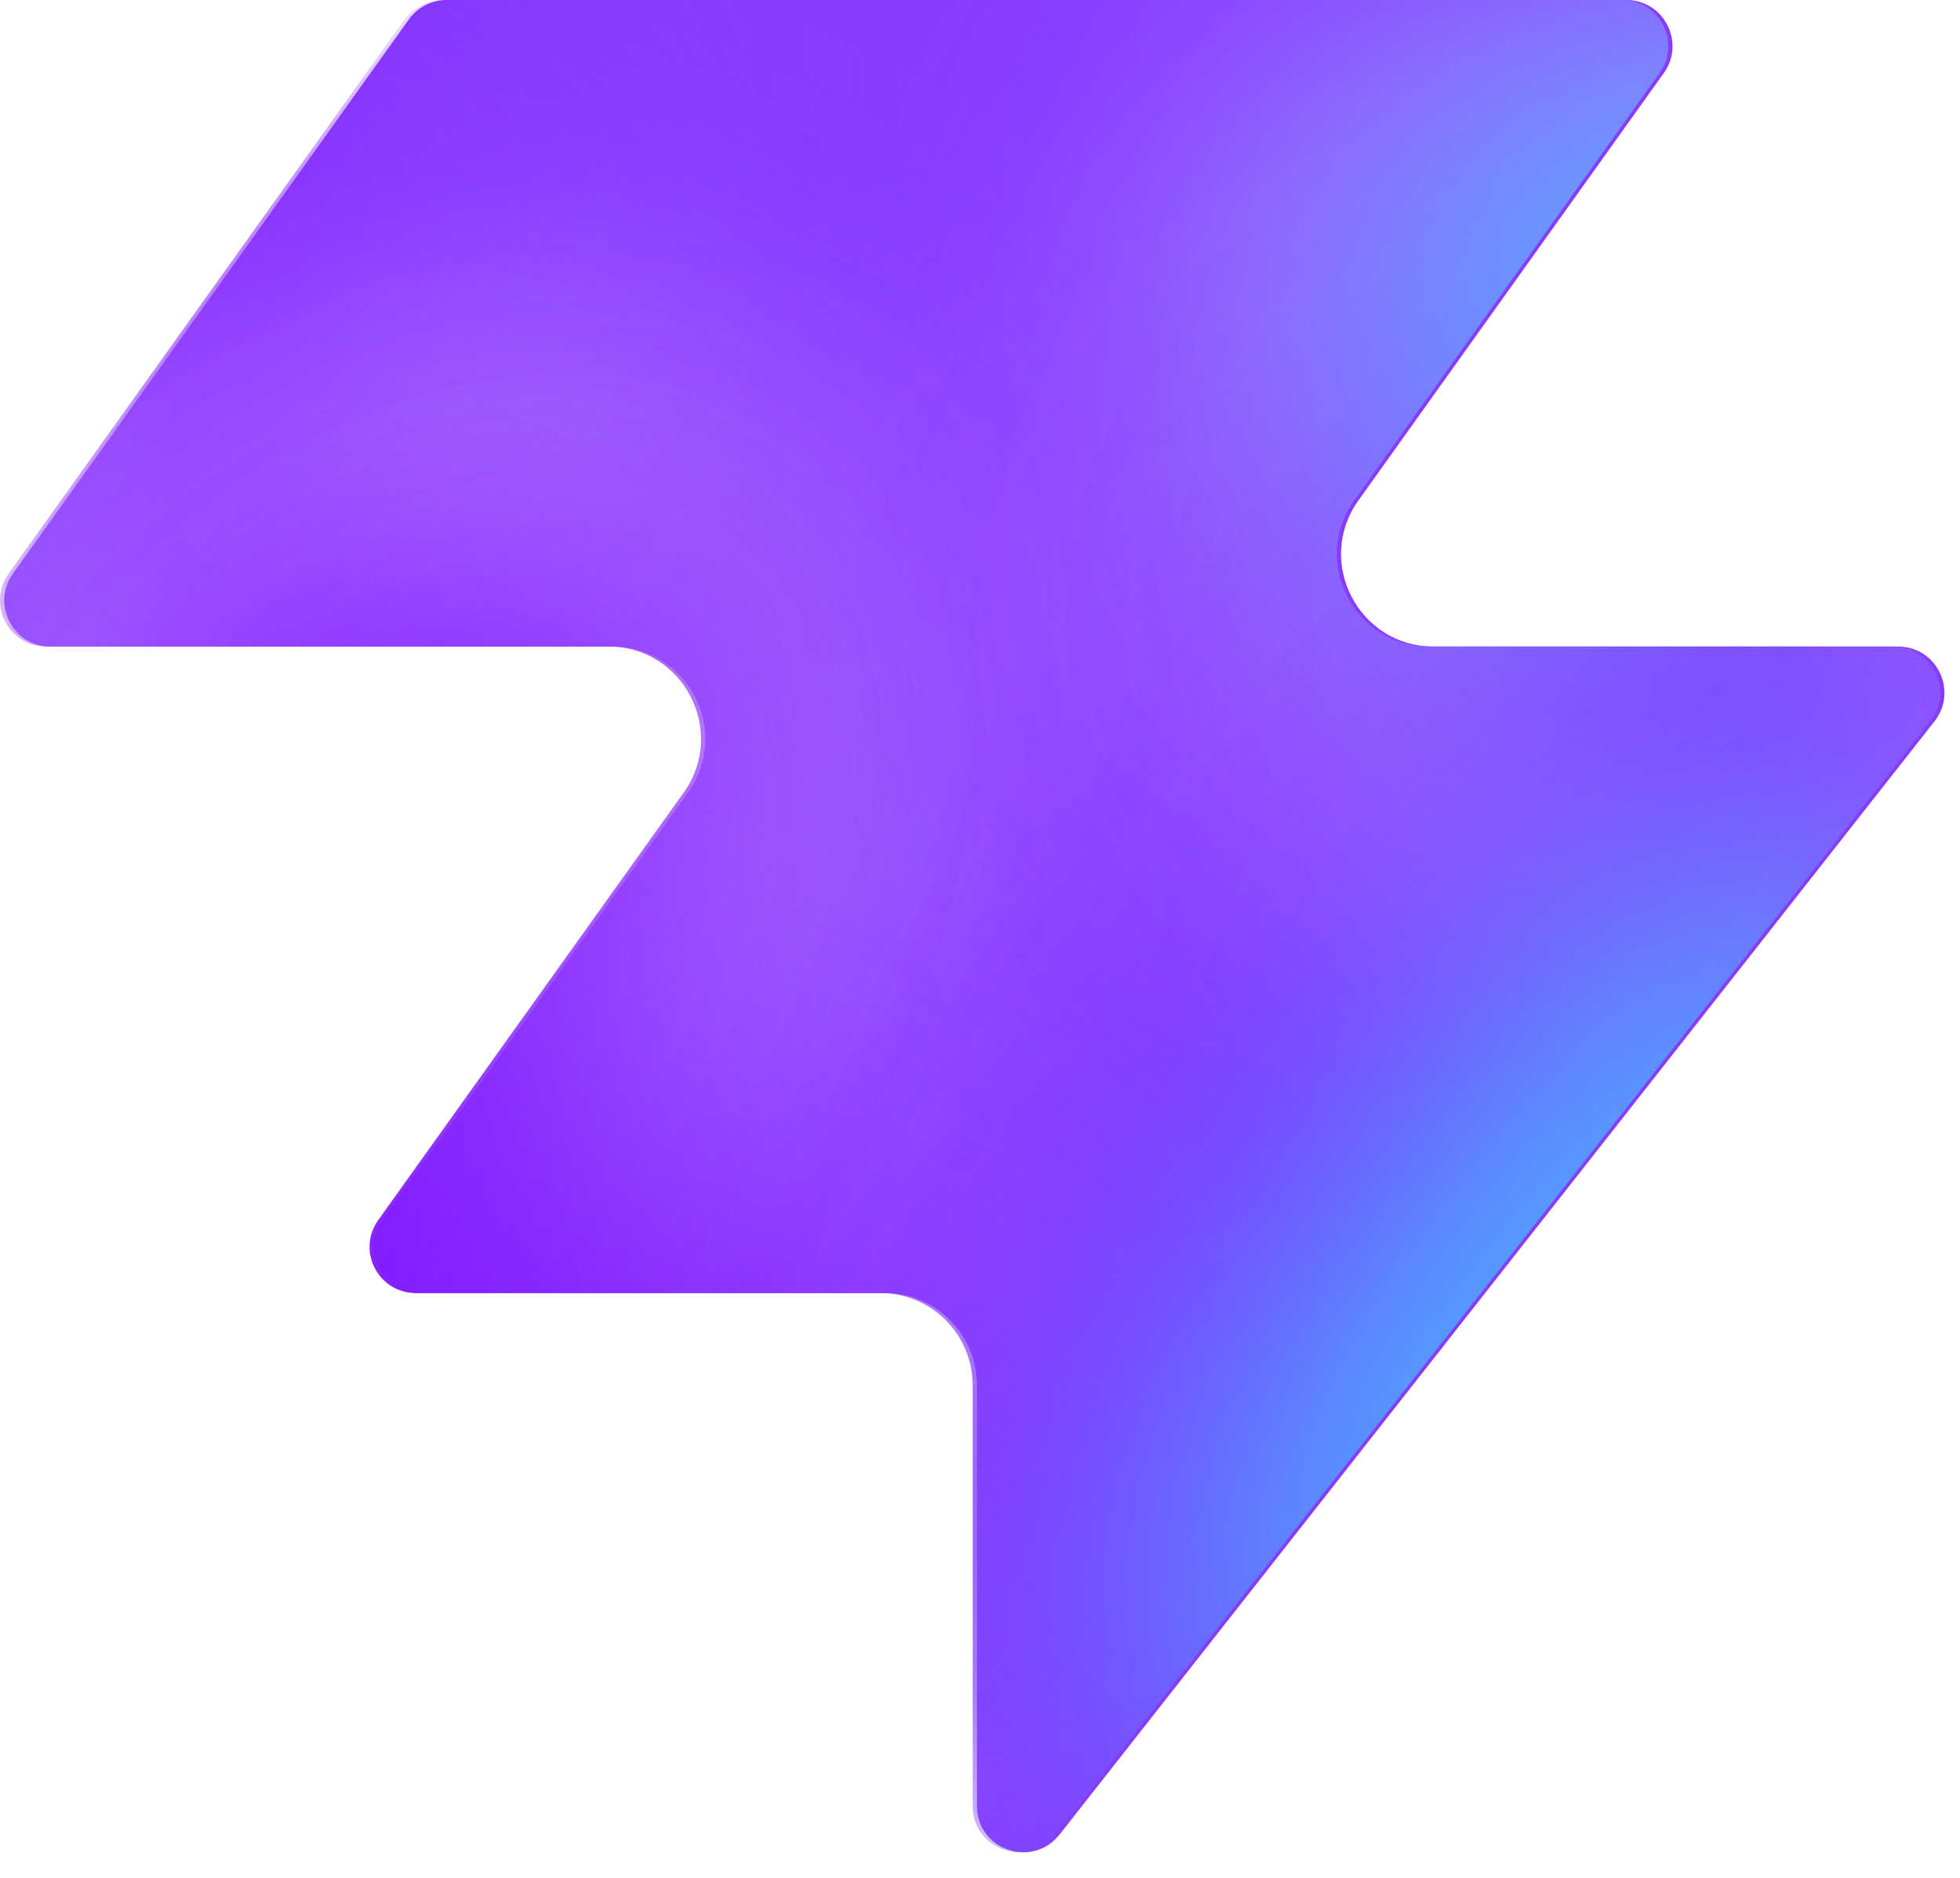
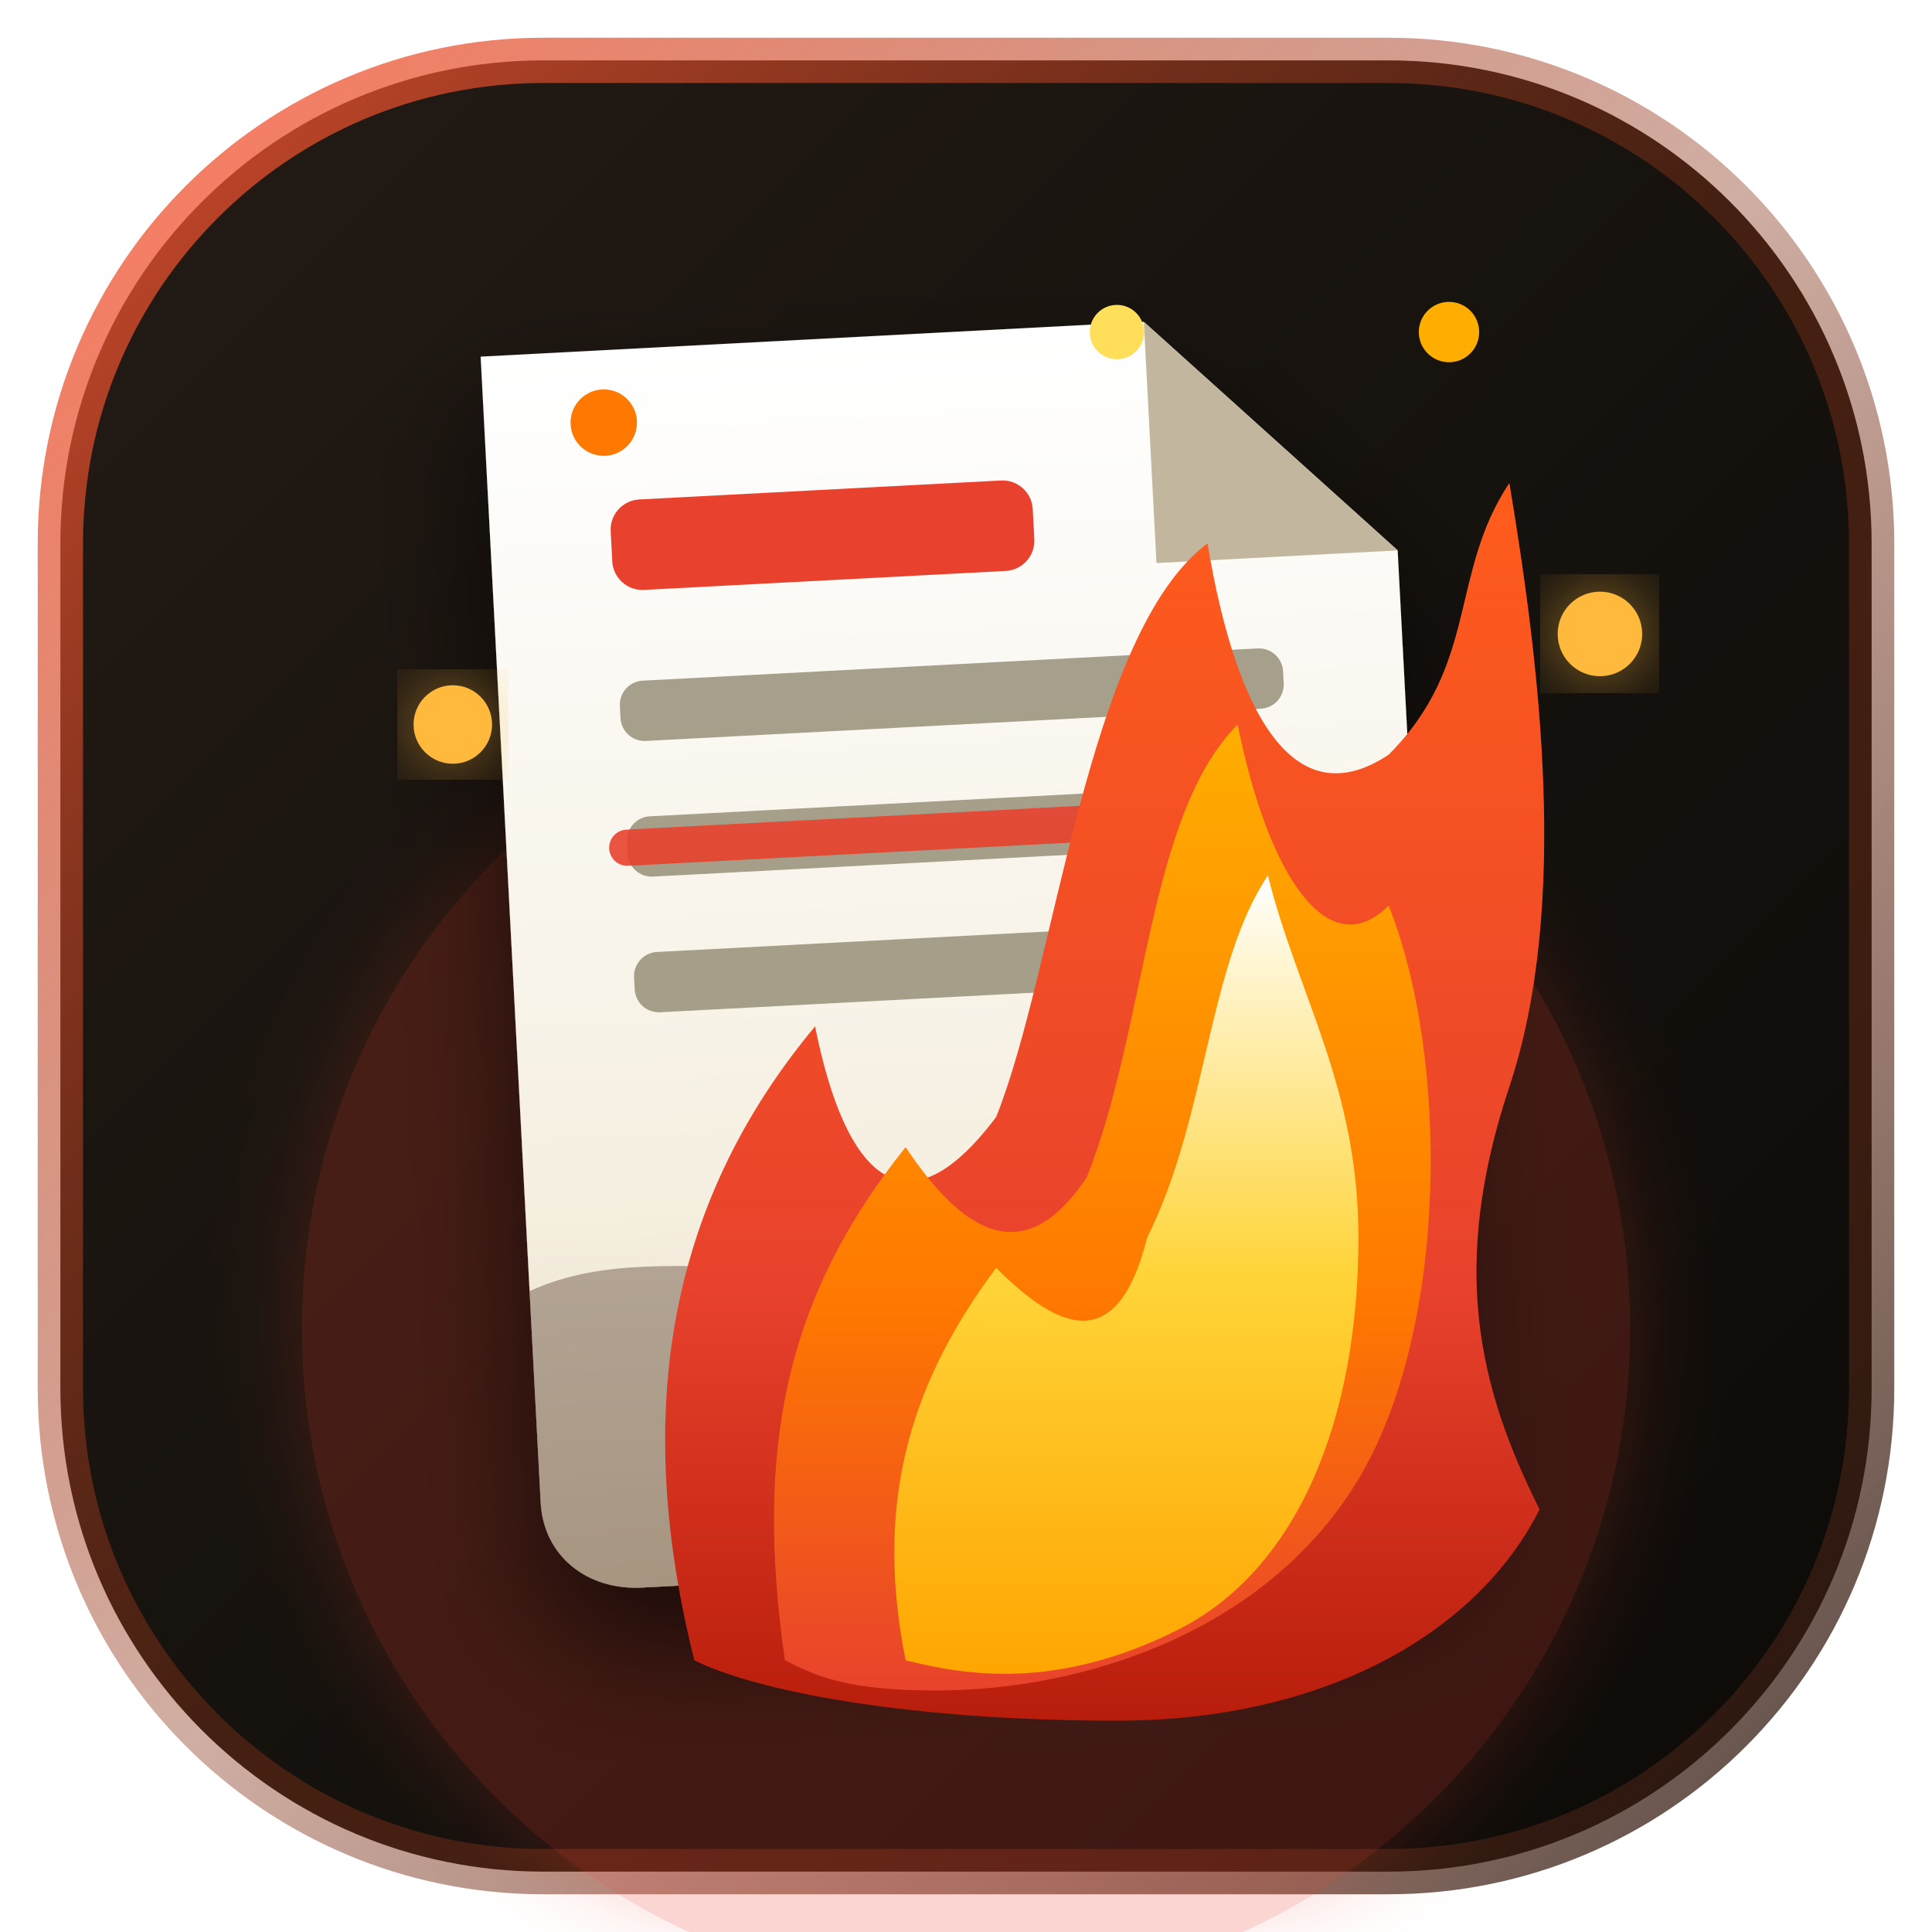
- <svg xmlns="http://www.w3.org/2000/svg" width="48" height="46" fill="none" viewBox="0 0 48 46">
-   <path fill="#863bff" d="M25.946 44.938c-.664.845-2.021.375-2.021-.698V33.937a2.26 2.26 0 0 0-2.262-2.262H10.287c-.92 0-1.456-1.04-.92-1.788l7.48-10.471c1.07-1.497 0-3.578-1.842-3.578H1.237c-.92 0-1.456-1.04-.92-1.788L10.013.474c.214-.297.556-.474.92-.474h28.894c.92 0 1.456 1.04.92 1.788l-7.48 10.471c-1.07 1.498 0 3.579 1.842 3.579h11.377c.943 0 1.473 1.088.89 1.83L25.947 44.94z" style="fill:#863bff;fill:color(display-p3 .525 .23 1);fill-opacity:1" />
-   <mask id="a" width="48" height="46" x="0" y="0" maskUnits="userSpaceOnUse" style="mask-type:alpha">
-     <path fill="#000" d="M25.842 44.938c-.664.844-2.021.375-2.021-.698V33.937a2.26 2.26 0 0 0-2.262-2.262H10.183c-.92 0-1.456-1.04-.92-1.788l7.48-10.471c1.07-1.498 0-3.579-1.842-3.579H1.133c-.92 0-1.456-1.04-.92-1.787L9.91.473c.214-.297.556-.474.92-.474h28.894c.92 0 1.456 1.04.92 1.788l-7.48 10.471c-1.07 1.498 0 3.578 1.842 3.578h11.377c.943 0 1.473 1.088.89 1.832L25.843 44.94z" style="fill:#000;fill-opacity:1" />
-   </mask>
-   <g mask="url(#a)">
-     <g filter="url(#b)">
-       <ellipse cx="5.508" cy="14.704" fill="#ede6ff" rx="5.508" ry="14.704" style="fill:#ede6ff;fill:color(display-p3 .927 .903 1);fill-opacity:1" transform="matrix(.00324 1 1 -.00324 -4.47 31.516)" />
-     </g>
-     <g filter="url(#c)">
-       <ellipse cx="10.399" cy="29.851" fill="#ede6ff" rx="10.399" ry="29.851" style="fill:#ede6ff;fill:color(display-p3 .927 .903 1);fill-opacity:1" transform="matrix(.00324 1 1 -.00324 -39.328 7.883)" />
-     </g>
-     <g filter="url(#d)">
-       <ellipse cx="5.508" cy="30.487" fill="#7e14ff" rx="5.508" ry="30.487" style="fill:#7e14ff;fill:color(display-p3 .492 .077 1);fill-opacity:1" transform="rotate(89.814 -25.913 -14.639)scale(1 -1)" />
-     </g>
-     <g filter="url(#e)">
-       <ellipse cx="5.508" cy="30.599" fill="#7e14ff" rx="5.508" ry="30.599" style="fill:#7e14ff;fill:color(display-p3 .492 .077 1);fill-opacity:1" transform="rotate(89.814 -32.644 -3.334)scale(1 -1)" />
-     </g>
-     <g filter="url(#f)">
-       <ellipse cx="5.508" cy="30.599" fill="#7e14ff" rx="5.508" ry="30.599" style="fill:#7e14ff;fill:color(display-p3 .492 .077 1);fill-opacity:1" transform="matrix(.00324 1 1 -.00324 -34.34 30.47)" />
-     </g>
-     <g filter="url(#g)">
-       <ellipse cx="14.072" cy="22.078" fill="#ede6ff" rx="14.072" ry="22.078" style="fill:#ede6ff;fill:color(display-p3 .927 .903 1);fill-opacity:1" transform="rotate(93.35 24.506 48.493)scale(-1 1)" />
-     </g>
-     <g filter="url(#h)">
-       <ellipse cx="3.47" cy="21.501" fill="#7e14ff" rx="3.47" ry="21.501" style="fill:#7e14ff;fill:color(display-p3 .492 .077 1);fill-opacity:1" transform="rotate(89.009 28.708 47.59)scale(-1 1)" />
-     </g>
-     <g filter="url(#i)">
-       <ellipse cx="3.47" cy="21.501" fill="#7e14ff" rx="3.47" ry="21.501" style="fill:#7e14ff;fill:color(display-p3 .492 .077 1);fill-opacity:1" transform="rotate(89.009 28.708 47.59)scale(-1 1)" />
-     </g>
-     <g filter="url(#j)">
-       <ellipse cx=".387" cy="8.972" fill="#7e14ff" rx="4.407" ry="29.108" style="fill:#7e14ff;fill:color(display-p3 .492 .077 1);fill-opacity:1" transform="rotate(39.51 .387 8.972)" />
-     </g>
-     <g filter="url(#k)">
-       <ellipse cx="47.523" cy="-6.092" fill="#7e14ff" rx="4.407" ry="29.108" style="fill:#7e14ff;fill:color(display-p3 .492 .077 1);fill-opacity:1" transform="rotate(37.892 47.523 -6.092)" />
-     </g>
-     <g filter="url(#l)">
-       <ellipse cx="41.412" cy="6.333" fill="#47bfff" rx="5.971" ry="9.665" style="fill:#47bfff;fill:color(display-p3 .28 .748 1);fill-opacity:1" transform="rotate(37.892 41.412 6.333)" />
-     </g>
-     <g filter="url(#m)">
-       <ellipse cx="-1.879" cy="38.332" fill="#7e14ff" rx="4.407" ry="29.108" style="fill:#7e14ff;fill:color(display-p3 .492 .077 1);fill-opacity:1" transform="rotate(37.892 -1.88 38.332)" />
-     </g>
-     <g filter="url(#n)">
-       <ellipse cx="-1.879" cy="38.332" fill="#7e14ff" rx="4.407" ry="29.108" style="fill:#7e14ff;fill:color(display-p3 .492 .077 1);fill-opacity:1" transform="rotate(37.892 -1.88 38.332)" />
-     </g>
-     <g filter="url(#o)">
-       <ellipse cx="35.651" cy="29.907" fill="#7e14ff" rx="4.407" ry="29.108" style="fill:#7e14ff;fill:color(display-p3 .492 .077 1);fill-opacity:1" transform="rotate(37.892 35.651 29.907)" />
-     </g>
-     <g filter="url(#p)">
-       <ellipse cx="38.418" cy="32.4" fill="#47bfff" rx="5.971" ry="15.297" style="fill:#47bfff;fill:color(display-p3 .28 .748 1);fill-opacity:1" transform="rotate(37.892 38.418 32.4)" />
-     </g>
-   </g>
+ <svg xmlns="http://www.w3.org/2000/svg" viewBox="0 0 64 64" width="64" height="64">
  <defs>
-     <filter id="b" width="60.045" height="41.654" x="-19.77" y="16.149" color-interpolation-filters="sRGB" filterUnits="userSpaceOnUse">
-       <feFlood flood-opacity="0" result="BackgroundImageFix" />
-       <feBlend in="SourceGraphic" in2="BackgroundImageFix" result="shape" />
-       <feGaussianBlur result="effect1_foregroundBlur_2002_17158" stdDeviation="7.659" />
+     <linearGradient id="bgGrad" x1="0%" y1="0%" x2="100%" y2="100%">
+       <stop offset="0%" stop-color="#241B15" />
+       <stop offset="50%" stop-color="#16120E" />
+       <stop offset="100%" stop-color="#0C0A08" />
+     </linearGradient>
+     <linearGradient id="borderGrad" x1="0%" y1="0%" x2="100%" y2="100%">
+       <stop offset="0%" stop-color="#FF5733" stop-opacity="0.8" />
+       <stop offset="50%" stop-color="#8A3418" stop-opacity="0.4" />
+       <stop offset="100%" stop-color="#2A1A12" stop-opacity="0.8" />
+     </linearGradient>
+     <linearGradient id="paperGrad" x1="0%" y1="0%" x2="0%" y2="100%">
+       <stop offset="0%" stop-color="#FFFFFF" />
+       <stop offset="70%" stop-color="#F5EFE0" />
+       <stop offset="100%" stop-color="#E2D6BE" />
+     </linearGradient>
+     <linearGradient id="flameOuter" x1="0%" y1="100%" x2="0%" y2="0%">
+       <stop offset="0%" stop-color="#B81D0B" />
+       <stop offset="35%" stop-color="#E8422D" />
+       <stop offset="100%" stop-color="#FF5C1C" />
+     </linearGradient>
+     <linearGradient id="flameMid" x1="0%" y1="100%" x2="0%" y2="0%">
+       <stop offset="0%" stop-color="#E8422D" />
+       <stop offset="40%" stop-color="#FF7800" />
+       <stop offset="100%" stop-color="#FFAE00" />
+     </linearGradient>
+     <linearGradient id="flameInner" x1="0%" y1="100%" x2="0%" y2="0%">
+       <stop offset="0%" stop-color="#FFA500" />
+       <stop offset="50%" stop-color="#FFD438" />
+       <stop offset="100%" stop-color="#FFFFFF" />
+     </linearGradient>
+     <filter id="fireGlow" x="-20%" y="-20%" width="140%" height="140%">
+       <feGaussianBlur stdDeviation="1.5" result="blur" />
+       <feComposite in="SourceGraphic" in2="blur" operator="over" />
    </filter>
-     <filter id="c" width="90.34" height="51.437" x="-54.613" y="-7.533" color-interpolation-filters="sRGB" filterUnits="userSpaceOnUse">
-       <feFlood flood-opacity="0" result="BackgroundImageFix" />
-       <feBlend in="SourceGraphic" in2="BackgroundImageFix" result="shape" />
-       <feGaussianBlur result="effect1_foregroundBlur_2002_17158" stdDeviation="7.659" />
-     </filter>
-     <filter id="d" width="79.355" height="29.4" x="-49.64" y="2.03" color-interpolation-filters="sRGB" filterUnits="userSpaceOnUse">
-       <feFlood flood-opacity="0" result="BackgroundImageFix" />
-       <feBlend in="SourceGraphic" in2="BackgroundImageFix" result="shape" />
-       <feGaussianBlur result="effect1_foregroundBlur_2002_17158" stdDeviation="4.596" />
-     </filter>
-     <filter id="e" width="79.579" height="29.4" x="-45.045" y="20.029" color-interpolation-filters="sRGB" filterUnits="userSpaceOnUse">
-       <feFlood flood-opacity="0" result="BackgroundImageFix" />
-       <feBlend in="SourceGraphic" in2="BackgroundImageFix" result="shape" />
-       <feGaussianBlur result="effect1_foregroundBlur_2002_17158" stdDeviation="4.596" />
-     </filter>
-     <filter id="f" width="79.579" height="29.4" x="-43.513" y="21.178" color-interpolation-filters="sRGB" filterUnits="userSpaceOnUse">
-       <feFlood flood-opacity="0" result="BackgroundImageFix" />
-       <feBlend in="SourceGraphic" in2="BackgroundImageFix" result="shape" />
-       <feGaussianBlur result="effect1_foregroundBlur_2002_17158" stdDeviation="4.596" />
-     </filter>
-     <filter id="g" width="74.749" height="58.852" x="15.756" y="-17.901" color-interpolation-filters="sRGB" filterUnits="userSpaceOnUse">
-       <feFlood flood-opacity="0" result="BackgroundImageFix" />
-       <feBlend in="SourceGraphic" in2="BackgroundImageFix" result="shape" />
-       <feGaussianBlur result="effect1_foregroundBlur_2002_17158" stdDeviation="7.659" />
-     </filter>
-     <filter id="h" width="61.377" height="25.362" x="23.548" y="2.284" color-interpolation-filters="sRGB" filterUnits="userSpaceOnUse">
-       <feFlood flood-opacity="0" result="BackgroundImageFix" />
-       <feBlend in="SourceGraphic" in2="BackgroundImageFix" result="shape" />
-       <feGaussianBlur result="effect1_foregroundBlur_2002_17158" stdDeviation="4.596" />
-     </filter>
-     <filter id="i" width="61.377" height="25.362" x="23.548" y="2.284" color-interpolation-filters="sRGB" filterUnits="userSpaceOnUse">
-       <feFlood flood-opacity="0" result="BackgroundImageFix" />
-       <feBlend in="SourceGraphic" in2="BackgroundImageFix" result="shape" />
-       <feGaussianBlur result="effect1_foregroundBlur_2002_17158" stdDeviation="4.596" />
-     </filter>
-     <filter id="j" width="56.045" height="63.649" x="-27.636" y="-22.853" color-interpolation-filters="sRGB" filterUnits="userSpaceOnUse">
-       <feFlood flood-opacity="0" result="BackgroundImageFix" />
-       <feBlend in="SourceGraphic" in2="BackgroundImageFix" result="shape" />
-       <feGaussianBlur result="effect1_foregroundBlur_2002_17158" stdDeviation="4.596" />
-     </filter>
-     <filter id="k" width="54.814" height="64.646" x="20.116" y="-38.415" color-interpolation-filters="sRGB" filterUnits="userSpaceOnUse">
-       <feFlood flood-opacity="0" result="BackgroundImageFix" />
-       <feBlend in="SourceGraphic" in2="BackgroundImageFix" result="shape" />
-       <feGaussianBlur result="effect1_foregroundBlur_2002_17158" stdDeviation="4.596" />
-     </filter>
-     <filter id="l" width="33.541" height="35.313" x="24.641" y="-11.323" color-interpolation-filters="sRGB" filterUnits="userSpaceOnUse">
-       <feFlood flood-opacity="0" result="BackgroundImageFix" />
-       <feBlend in="SourceGraphic" in2="BackgroundImageFix" result="shape" />
-       <feGaussianBlur result="effect1_foregroundBlur_2002_17158" stdDeviation="4.596" />
-     </filter>
-     <filter id="m" width="54.814" height="64.646" x="-29.286" y="6.009" color-interpolation-filters="sRGB" filterUnits="userSpaceOnUse">
-       <feFlood flood-opacity="0" result="BackgroundImageFix" />
-       <feBlend in="SourceGraphic" in2="BackgroundImageFix" result="shape" />
-       <feGaussianBlur result="effect1_foregroundBlur_2002_17158" stdDeviation="4.596" />
-     </filter>
-     <filter id="n" width="54.814" height="64.646" x="-29.286" y="6.009" color-interpolation-filters="sRGB" filterUnits="userSpaceOnUse">
-       <feFlood flood-opacity="0" result="BackgroundImageFix" />
-       <feBlend in="SourceGraphic" in2="BackgroundImageFix" result="shape" />
-       <feGaussianBlur result="effect1_foregroundBlur_2002_17158" stdDeviation="4.596" />
-     </filter>
-     <filter id="o" width="54.814" height="64.646" x="8.244" y="-2.416" color-interpolation-filters="sRGB" filterUnits="userSpaceOnUse">
-       <feFlood flood-opacity="0" result="BackgroundImageFix" />
-       <feBlend in="SourceGraphic" in2="BackgroundImageFix" result="shape" />
-       <feGaussianBlur result="effect1_foregroundBlur_2002_17158" stdDeviation="4.596" />
-     </filter>
-     <filter id="p" width="39.409" height="43.623" x="18.713" y="10.588" color-interpolation-filters="sRGB" filterUnits="userSpaceOnUse">
-       <feFlood flood-opacity="0" result="BackgroundImageFix" />
-       <feBlend in="SourceGraphic" in2="BackgroundImageFix" result="shape" />
-       <feGaussianBlur result="effect1_foregroundBlur_2002_17158" stdDeviation="4.596" />
+     <filter id="paperShadow" x="-10%" y="-10%" width="125%" height="125%">
+       <feDropShadow dx="0" dy="2" stdDeviation="2" flood-color="#000000" flood-opacity="0.6" />
    </filter>
  </defs>
+   <rect x="2" y="2" width="60" height="60" rx="16" fill="url(#bgGrad)" stroke="url(#borderGrad)" stroke-width="1.5" />
+   <circle cx="32" cy="44" r="22" fill="#E8422D" opacity="0.22" filter="url(#fireGlow)" />
+   <circle cx="32" cy="40" r="14" fill="#FFA500" opacity="0.18" />
+   <g transform="rotate(-3 32 32)" filter="url(#paperShadow)">
+     <path d="M 17 11               L 39 11               L 47 19               L 47 49               C 47 50.8 45.6 52 43.8 52               L 20.2 52               C 18.4 52 17 50.8 17 49               Z" fill="url(#paperGrad)" />
+     <path d="M 39 11 L 39 19 L 47 19 Z" fill="#D8CAB0" />
+     <path d="M 39 11 L 39 19 L 47 19 Z" fill="#000000" opacity="0.1" />
+     <rect x="21" y="16" width="14" height="3" rx="1" fill="#E8422D" />
+     <rect x="21" y="22" width="22" height="2" rx="0.8" fill="#8A8168" opacity="0.75" />
+     <rect x="21" y="26.5" width="18" height="2" rx="0.8" fill="#8A8168" opacity="0.75" />
+     <rect x="21" y="31" width="21" height="2" rx="0.8" fill="#8A8168" opacity="0.75" />
+     <line x1="21" y1="27.5" x2="39" y2="27.5" stroke="#E8422D" stroke-width="1.2" stroke-linecap="round" opacity="0.9" />
+     <path d="M 17 42 C 22 40 28 44 34 39 C 39 42 44 38 47 41 L 47 49 C 47 50.8 45.6 52 43.8 52 L 20.2 52 C 18.4 52 17 50.8 17 49 Z" fill="#3A1C0E" opacity="0.35" />
+   </g>
+   <path d="M 23 55             C 21 47 22 40 27 34             C 28 39 30 41 33 37             C 35 32 36 21 40 18             C 41 24 43 27 46 25             C 49 22 48 19 50 16             C 51 22 52 30 50 36             C 48 42 49 46 51 50             C 49 54 44 57 37 57             C 30 57 25 56 23 55 Z" fill="url(#flameOuter)" />
+   <path d="M 26 55             C 25 48 26 43 30 38             C 32 41 34 42 36 39             C 38 34 38 27 41 24             C 42 29 44 32 46 30             C 48 35 48 44 45 49             C 42 54 36 56 31 56             C 28 56 27 55.5 26 55 Z" fill="url(#flameMid)" />
+   <path d="M 30 55             C 29 50 30 46 33 42             C 35 44 37 45 38 41             C 40 37 40 32 42 29             C 43 33 45 36 45 41             C 45 47 43 52 39 54             C 35 56 32 55.5 30 55 Z" fill="url(#flameInner)" />
+   <circle cx="15" cy="24" r="1.3" fill="#FFB93C" filter="url(#fireGlow)" />
+   <circle cx="20" cy="14" r="1.1" fill="#FF7800" />
+   <circle cx="53" cy="21" r="1.4" fill="#FFB93C" filter="url(#fireGlow)" />
+   <circle cx="48" cy="11" r="1" fill="#FFAE00" />
+   <circle cx="37" cy="11" r="0.9" fill="#FFDE59" />
</svg>
